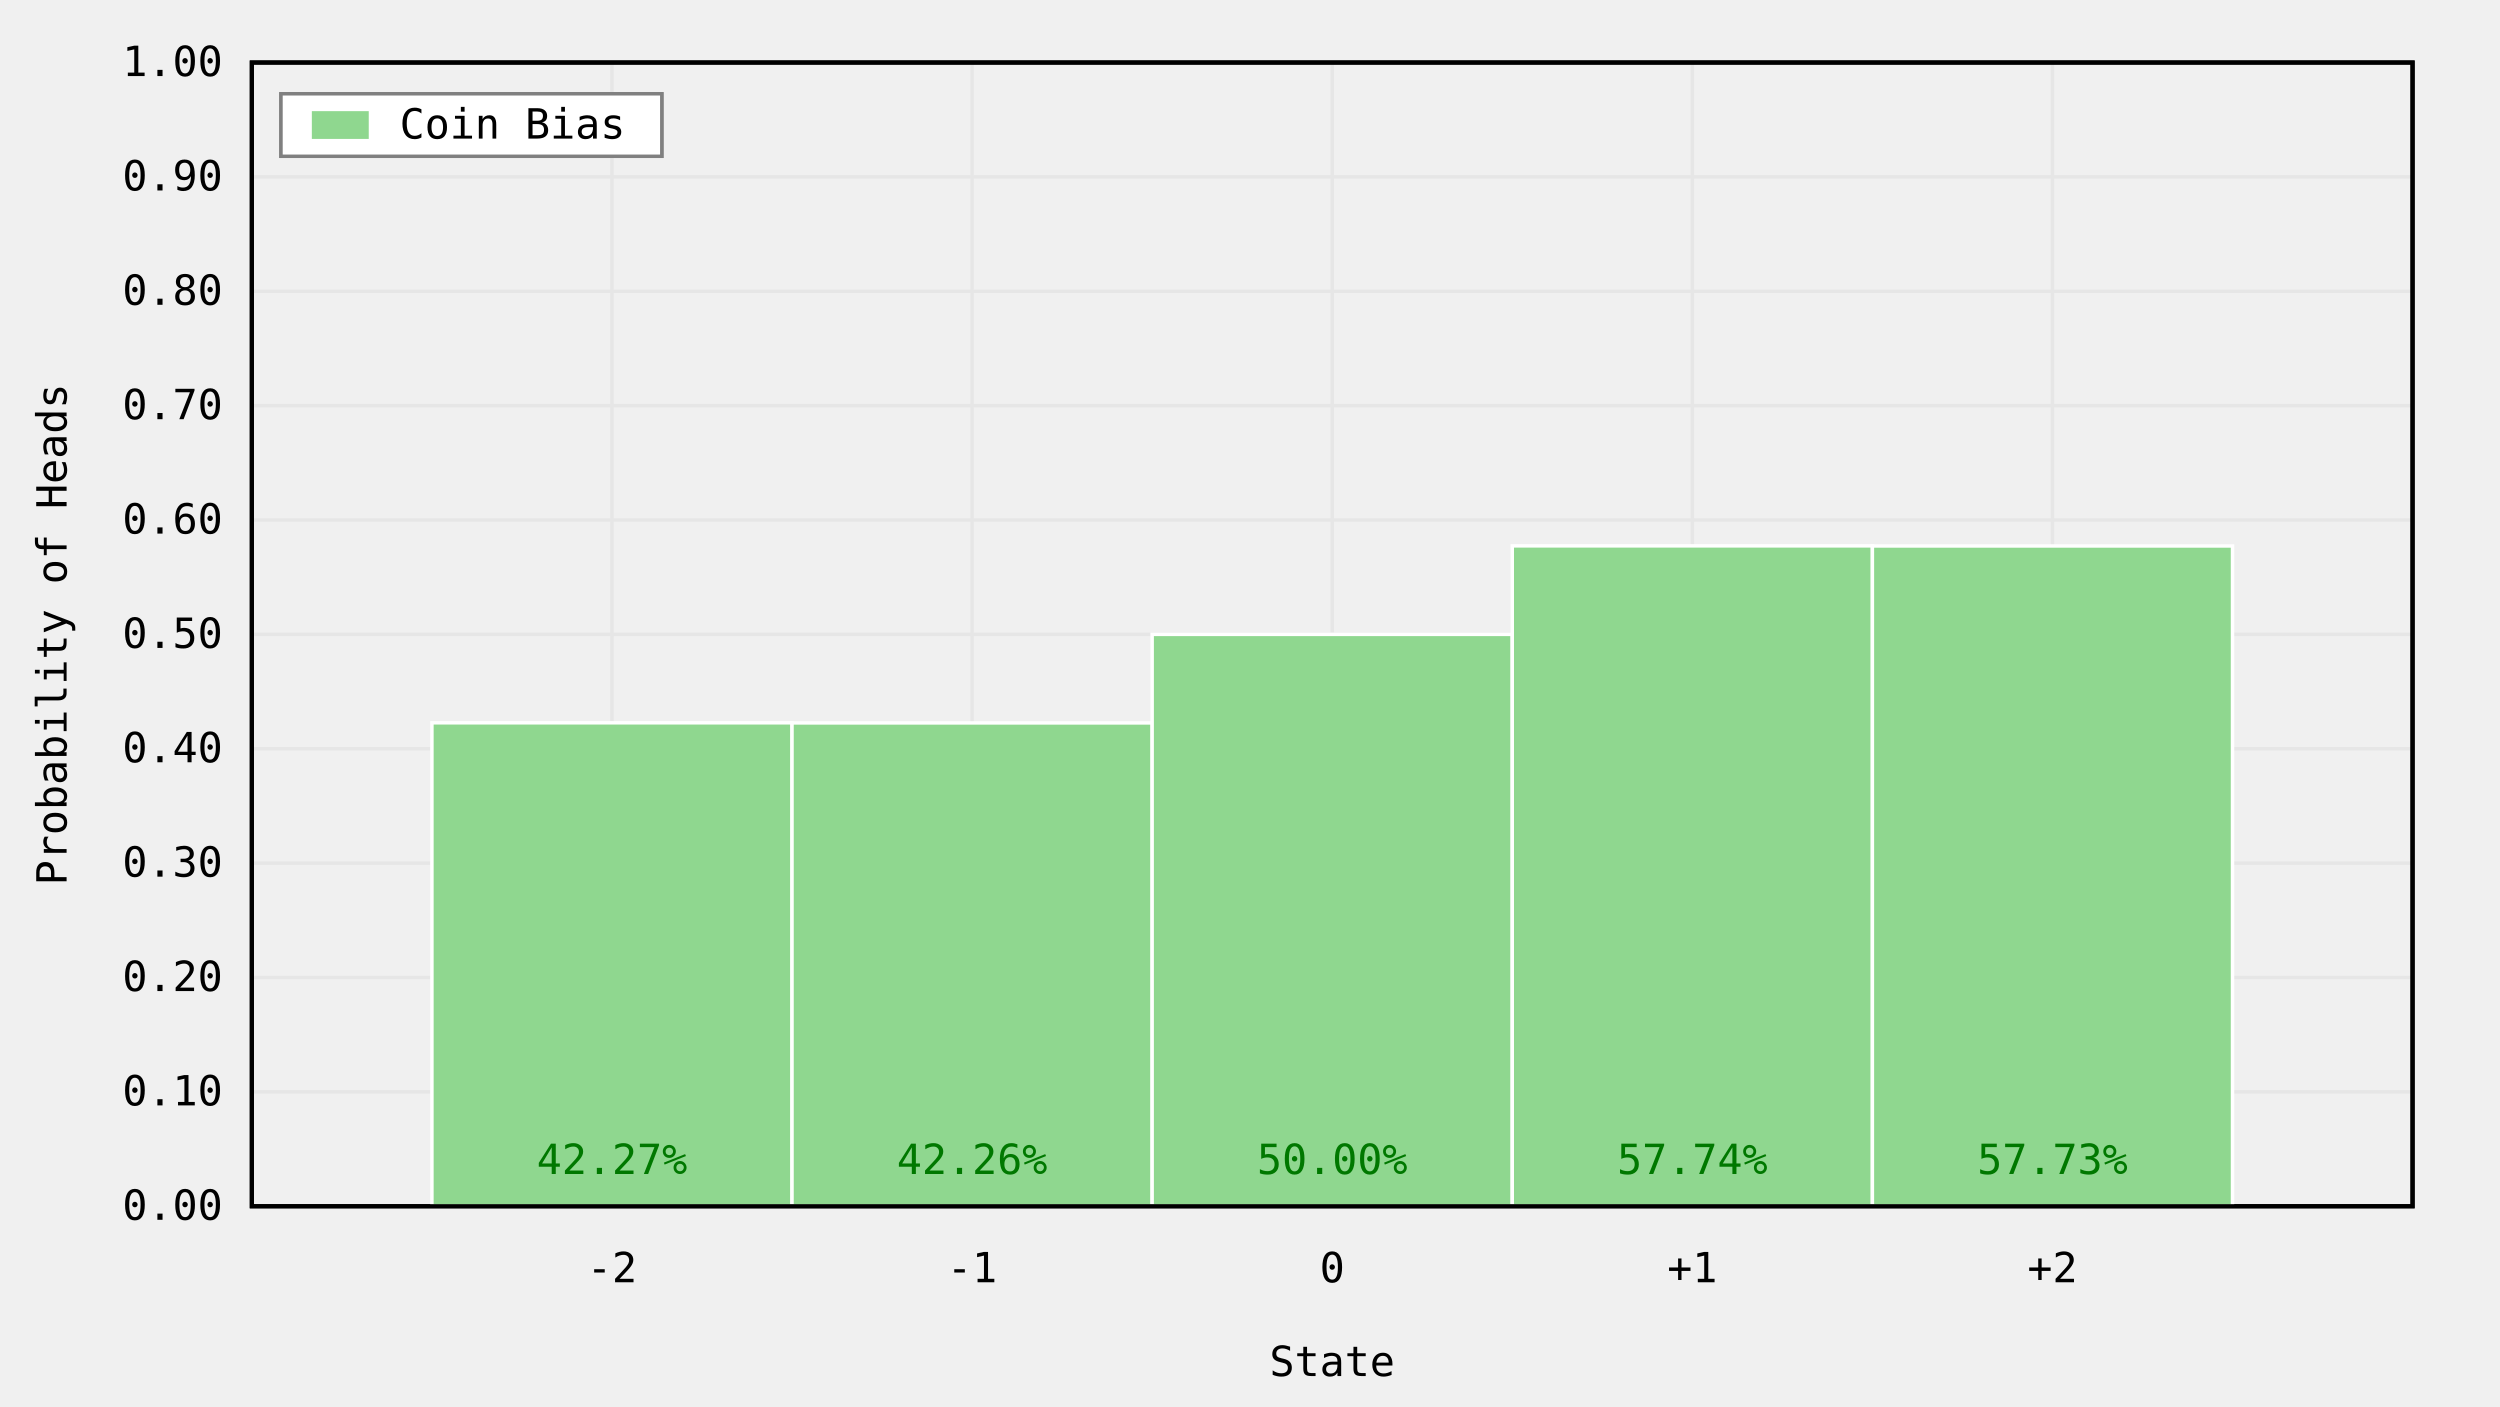
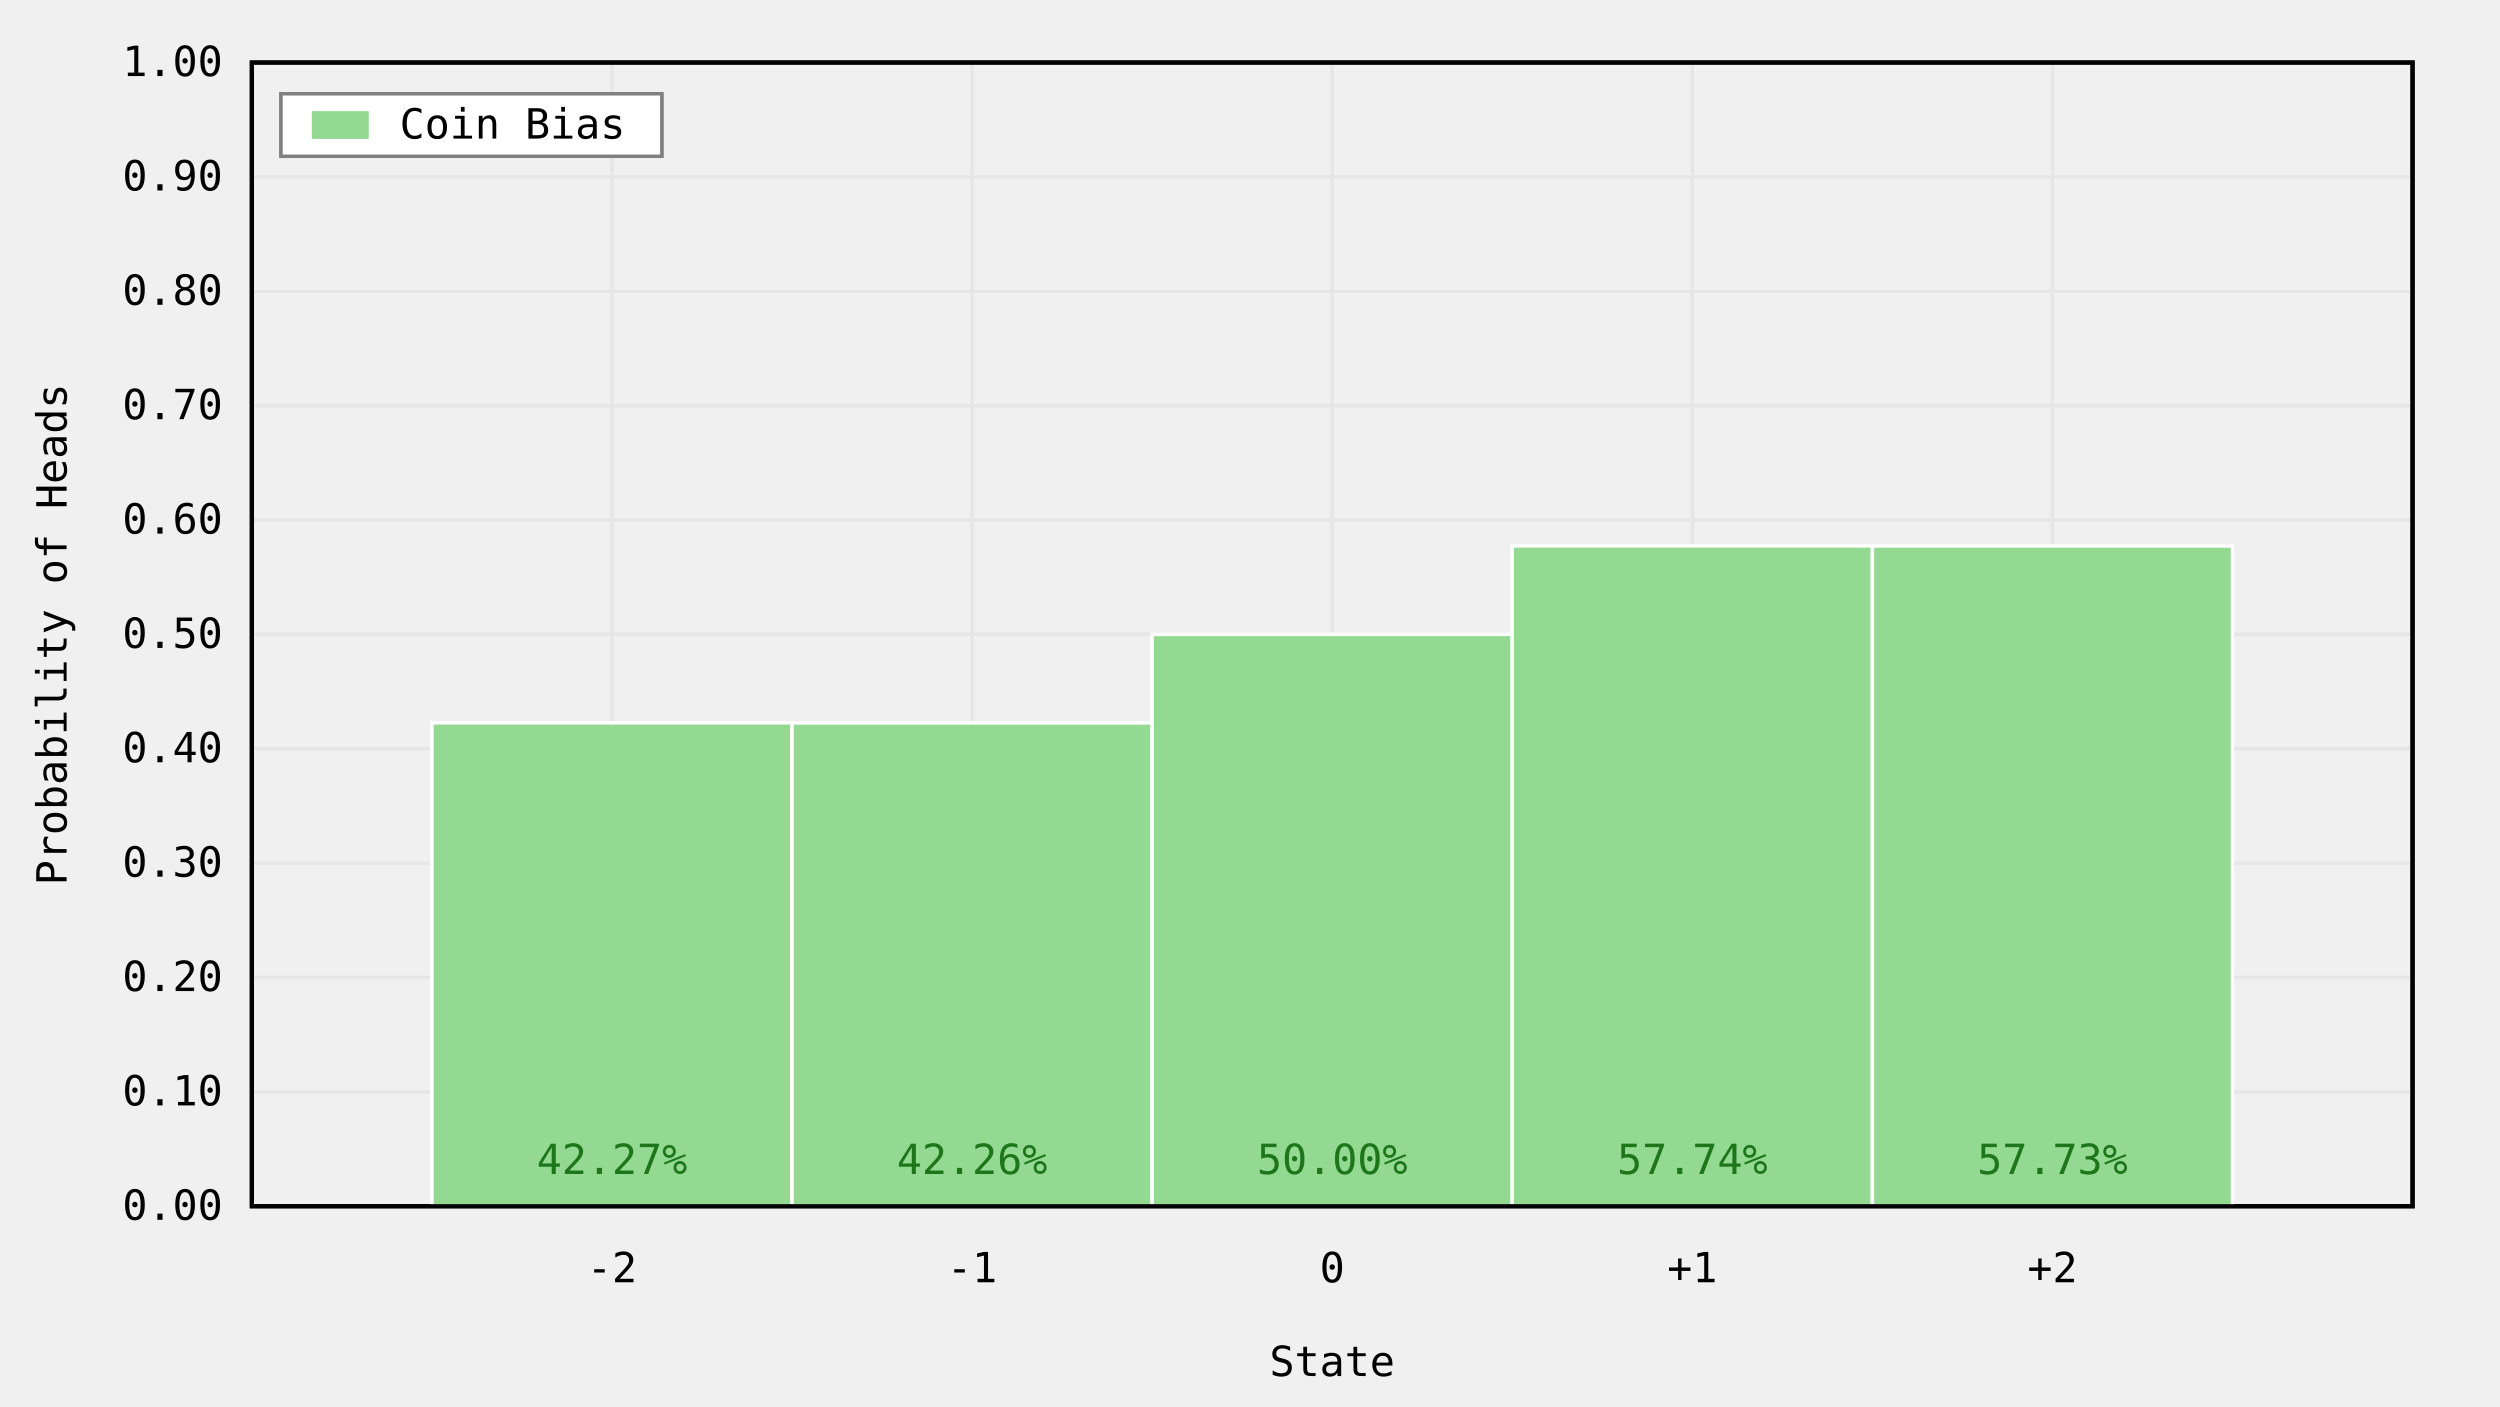
<svg xmlns="http://www.w3.org/2000/svg" xmlns:xlink="http://www.w3.org/1999/xlink" width="720" height="405" viewBox="0 0 720 405">
  <g id="gnuplot_canvas">
    <rect x="0" y="0" width="720" height="405" fill="none" />
    <defs>
      <circle id="gpDot" r="0.5" stroke-width="0.5" stroke="currentColor" />
      <path id="gpPt0" stroke-width="0.222" stroke="currentColor" d="M-1,0 h2 M0,-1 v2" />
      <path id="gpPt1" stroke-width="0.222" stroke="currentColor" d="M-1,-1 L1,1 M1,-1 L-1,1" />
      <path id="gpPt2" stroke-width="0.222" stroke="currentColor" d="M-1,0 L1,0 M0,-1 L0,1 M-1,-1 L1,1 M-1,1 L1,-1" />
      <rect id="gpPt3" stroke-width="0.222" stroke="currentColor" x="-1" y="-1" width="2" height="2" />
      <rect id="gpPt4" stroke-width="0.222" stroke="currentColor" fill="currentColor" x="-1" y="-1" width="2" height="2" />
      <circle id="gpPt5" stroke-width="0.222" stroke="currentColor" cx="0" cy="0" r="1" />
      <use xlink:href="#gpPt5" id="gpPt6" fill="currentColor" stroke="none" />
      <path id="gpPt7" stroke-width="0.222" stroke="currentColor" d="M0,-1.33 L-1.33,0.67 L1.33,0.67 z" />
      <use xlink:href="#gpPt7" id="gpPt8" fill="currentColor" stroke="none" />
      <use xlink:href="#gpPt7" id="gpPt9" stroke="currentColor" transform="rotate(180)" />
      <use xlink:href="#gpPt9" id="gpPt10" fill="currentColor" stroke="none" />
      <use xlink:href="#gpPt3" id="gpPt11" stroke="currentColor" transform="rotate(45)" />
      <use xlink:href="#gpPt11" id="gpPt12" fill="currentColor" stroke="none" />
      <path id="gpPt13" stroke-width="0.222" stroke="currentColor" d="M0,1.330 L1.265,0.411 L0.782,-1.067 L-0.782,-1.076 L-1.265,0.411 z" />
      <use xlink:href="#gpPt13" id="gpPt14" fill="currentColor" stroke="none" />
      <filter id="textbox" filterUnits="objectBoundingBox" x="0" y="0" height="1" width="1">
        <feFlood flood-color="white" flood-opacity="1" result="bgnd" />
        <feComposite in="SourceGraphic" in2="bgnd" operator="atop" />
      </filter>
      <filter id="greybox" filterUnits="objectBoundingBox" x="0" y="0" height="1" width="1">
        <feFlood flood-color="lightgrey" flood-opacity="1" result="grey" />
        <feComposite in="SourceGraphic" in2="grey" operator="atop" />
      </filter>
    </defs>
    <g fill="none" color="white" stroke="currentColor" stroke-width="1.00" stroke-linecap="butt" stroke-linejoin="miter">
</g>
    <g fill="none" color="white" stroke="currentColor" stroke-width="1.20" stroke-linecap="butt" stroke-linejoin="miter">
</g>
    <g fill="none" color="black" stroke="currentColor" stroke-width="1.20" stroke-linecap="butt" stroke-linejoin="miter">
</g>
    <g fill="none" color="black" stroke="black" stroke-width="1.00" stroke-linecap="butt" stroke-linejoin="miter">
</g>
    <g fill="none" color="black" stroke="currentColor" stroke-width="1.00" stroke-linecap="butt" stroke-linejoin="miter">
      <path stroke="rgb(230, 230, 230)" class="gridline" d="M72.53,347.40 L694.82,347.40  " />
    </g>
    <g fill="none" color="black" stroke="rgb(230, 230, 230)" stroke-width="1.20" stroke-linecap="butt" stroke-linejoin="miter">
</g>
    <g fill="none" color="black" stroke="currentColor" stroke-width="1.20" stroke-linecap="butt" stroke-linejoin="miter">
      <path stroke="black" d="M72.53,347.40 M694.82,347.40  " />
      <g transform="translate(64.14,351.30)" stroke="none" fill="black" font-family="monospace" font-size="12.00" text-anchor="end">
        <text>
          <tspan font-family="monospace">0.00</tspan>
        </text>
      </g>
    </g>
    <g fill="none" color="black" stroke="currentColor" stroke-width="1.20" stroke-linecap="butt" stroke-linejoin="miter">
</g>
    <g fill="none" color="black" stroke="black" stroke-width="1.00" stroke-linecap="butt" stroke-linejoin="miter">
</g>
    <g fill="none" color="black" stroke="currentColor" stroke-width="1.00" stroke-linecap="butt" stroke-linejoin="miter">
      <path stroke="rgb(230, 230, 230)" class="gridline" d="M72.53,314.46 L694.82,314.46  " />
    </g>
    <g fill="none" color="black" stroke="rgb(230, 230, 230)" stroke-width="1.20" stroke-linecap="butt" stroke-linejoin="miter">
</g>
    <g fill="none" color="black" stroke="currentColor" stroke-width="1.20" stroke-linecap="butt" stroke-linejoin="miter">
      <path stroke="black" d="M72.53,314.46 M694.82,314.46  " />
      <g transform="translate(64.14,318.36)" stroke="none" fill="black" font-family="monospace" font-size="12.00" text-anchor="end">
        <text>
          <tspan font-family="monospace">0.10</tspan>
        </text>
      </g>
    </g>
    <g fill="none" color="black" stroke="currentColor" stroke-width="1.20" stroke-linecap="butt" stroke-linejoin="miter">
</g>
    <g fill="none" color="black" stroke="black" stroke-width="1.00" stroke-linecap="butt" stroke-linejoin="miter">
</g>
    <g fill="none" color="black" stroke="currentColor" stroke-width="1.00" stroke-linecap="butt" stroke-linejoin="miter">
      <path stroke="rgb(230, 230, 230)" class="gridline" d="M72.53,281.52 L694.82,281.52  " />
    </g>
    <g fill="none" color="black" stroke="rgb(230, 230, 230)" stroke-width="1.20" stroke-linecap="butt" stroke-linejoin="miter">
</g>
    <g fill="none" color="black" stroke="currentColor" stroke-width="1.20" stroke-linecap="butt" stroke-linejoin="miter">
      <path stroke="black" d="M72.53,281.52 M694.82,281.52  " />
      <g transform="translate(64.14,285.42)" stroke="none" fill="black" font-family="monospace" font-size="12.00" text-anchor="end">
        <text>
          <tspan font-family="monospace">0.20</tspan>
        </text>
      </g>
    </g>
    <g fill="none" color="black" stroke="currentColor" stroke-width="1.20" stroke-linecap="butt" stroke-linejoin="miter">
</g>
    <g fill="none" color="black" stroke="black" stroke-width="1.00" stroke-linecap="butt" stroke-linejoin="miter">
</g>
    <g fill="none" color="black" stroke="currentColor" stroke-width="1.00" stroke-linecap="butt" stroke-linejoin="miter">
      <path stroke="rgb(230, 230, 230)" class="gridline" d="M72.53,248.58 L694.82,248.58  " />
    </g>
    <g fill="none" color="black" stroke="rgb(230, 230, 230)" stroke-width="1.20" stroke-linecap="butt" stroke-linejoin="miter">
</g>
    <g fill="none" color="black" stroke="currentColor" stroke-width="1.20" stroke-linecap="butt" stroke-linejoin="miter">
      <path stroke="black" d="M72.53,248.58 M694.82,248.58  " />
      <g transform="translate(64.14,252.48)" stroke="none" fill="black" font-family="monospace" font-size="12.00" text-anchor="end">
        <text>
          <tspan font-family="monospace">0.30</tspan>
        </text>
      </g>
    </g>
    <g fill="none" color="black" stroke="currentColor" stroke-width="1.20" stroke-linecap="butt" stroke-linejoin="miter">
</g>
    <g fill="none" color="black" stroke="black" stroke-width="1.00" stroke-linecap="butt" stroke-linejoin="miter">
</g>
    <g fill="none" color="black" stroke="currentColor" stroke-width="1.00" stroke-linecap="butt" stroke-linejoin="miter">
      <path stroke="rgb(230, 230, 230)" class="gridline" d="M72.53,215.64 L694.82,215.64  " />
    </g>
    <g fill="none" color="black" stroke="rgb(230, 230, 230)" stroke-width="1.20" stroke-linecap="butt" stroke-linejoin="miter">
</g>
    <g fill="none" color="black" stroke="currentColor" stroke-width="1.20" stroke-linecap="butt" stroke-linejoin="miter">
      <path stroke="black" d="M72.53,215.64 M694.82,215.64  " />
      <g transform="translate(64.14,219.54)" stroke="none" fill="black" font-family="monospace" font-size="12.00" text-anchor="end">
        <text>
          <tspan font-family="monospace">0.40</tspan>
        </text>
      </g>
    </g>
    <g fill="none" color="black" stroke="currentColor" stroke-width="1.20" stroke-linecap="butt" stroke-linejoin="miter">
</g>
    <g fill="none" color="black" stroke="black" stroke-width="1.00" stroke-linecap="butt" stroke-linejoin="miter">
</g>
    <g fill="none" color="black" stroke="currentColor" stroke-width="1.00" stroke-linecap="butt" stroke-linejoin="miter">
      <path stroke="rgb(230, 230, 230)" class="gridline" d="M72.53,182.70 L694.82,182.70  " />
    </g>
    <g fill="none" color="black" stroke="rgb(230, 230, 230)" stroke-width="1.20" stroke-linecap="butt" stroke-linejoin="miter">
</g>
    <g fill="none" color="black" stroke="currentColor" stroke-width="1.20" stroke-linecap="butt" stroke-linejoin="miter">
      <path stroke="black" d="M72.53,182.70 M694.82,182.70  " />
      <g transform="translate(64.14,186.60)" stroke="none" fill="black" font-family="monospace" font-size="12.00" text-anchor="end">
        <text>
          <tspan font-family="monospace">0.50</tspan>
        </text>
      </g>
    </g>
    <g fill="none" color="black" stroke="currentColor" stroke-width="1.20" stroke-linecap="butt" stroke-linejoin="miter">
</g>
    <g fill="none" color="black" stroke="black" stroke-width="1.00" stroke-linecap="butt" stroke-linejoin="miter">
</g>
    <g fill="none" color="black" stroke="currentColor" stroke-width="1.00" stroke-linecap="butt" stroke-linejoin="miter">
      <path stroke="rgb(230, 230, 230)" class="gridline" d="M72.53,149.77 L694.82,149.77  " />
    </g>
    <g fill="none" color="black" stroke="rgb(230, 230, 230)" stroke-width="1.20" stroke-linecap="butt" stroke-linejoin="miter">
</g>
    <g fill="none" color="black" stroke="currentColor" stroke-width="1.20" stroke-linecap="butt" stroke-linejoin="miter">
      <path stroke="black" d="M72.53,149.77 M694.82,149.77  " />
      <g transform="translate(64.14,153.67)" stroke="none" fill="black" font-family="monospace" font-size="12.00" text-anchor="end">
        <text>
          <tspan font-family="monospace">0.60</tspan>
        </text>
      </g>
    </g>
    <g fill="none" color="black" stroke="currentColor" stroke-width="1.20" stroke-linecap="butt" stroke-linejoin="miter">
</g>
    <g fill="none" color="black" stroke="black" stroke-width="1.00" stroke-linecap="butt" stroke-linejoin="miter">
</g>
    <g fill="none" color="black" stroke="currentColor" stroke-width="1.00" stroke-linecap="butt" stroke-linejoin="miter">
      <path stroke="rgb(230, 230, 230)" class="gridline" d="M72.53,116.83 L694.82,116.83  " />
    </g>
    <g fill="none" color="black" stroke="rgb(230, 230, 230)" stroke-width="1.20" stroke-linecap="butt" stroke-linejoin="miter">
</g>
    <g fill="none" color="black" stroke="currentColor" stroke-width="1.20" stroke-linecap="butt" stroke-linejoin="miter">
      <path stroke="black" d="M72.53,116.83 M694.82,116.83  " />
      <g transform="translate(64.14,120.73)" stroke="none" fill="black" font-family="monospace" font-size="12.00" text-anchor="end">
        <text>
          <tspan font-family="monospace">0.70</tspan>
        </text>
      </g>
    </g>
    <g fill="none" color="black" stroke="currentColor" stroke-width="1.20" stroke-linecap="butt" stroke-linejoin="miter">
</g>
    <g fill="none" color="black" stroke="black" stroke-width="1.00" stroke-linecap="butt" stroke-linejoin="miter">
</g>
    <g fill="none" color="black" stroke="currentColor" stroke-width="1.00" stroke-linecap="butt" stroke-linejoin="miter">
      <path stroke="rgb(230, 230, 230)" class="gridline" d="M72.53,83.89 L694.82,83.89  " />
    </g>
    <g fill="none" color="black" stroke="rgb(230, 230, 230)" stroke-width="1.20" stroke-linecap="butt" stroke-linejoin="miter">
</g>
    <g fill="none" color="black" stroke="currentColor" stroke-width="1.20" stroke-linecap="butt" stroke-linejoin="miter">
      <path stroke="black" d="M72.53,83.89 M694.82,83.89  " />
      <g transform="translate(64.14,87.79)" stroke="none" fill="black" font-family="monospace" font-size="12.00" text-anchor="end">
        <text>
          <tspan font-family="monospace">0.80</tspan>
        </text>
      </g>
    </g>
    <g fill="none" color="black" stroke="currentColor" stroke-width="1.20" stroke-linecap="butt" stroke-linejoin="miter">
</g>
    <g fill="none" color="black" stroke="black" stroke-width="1.00" stroke-linecap="butt" stroke-linejoin="miter">
</g>
    <g fill="none" color="black" stroke="currentColor" stroke-width="1.00" stroke-linecap="butt" stroke-linejoin="miter">
      <path stroke="rgb(230, 230, 230)" class="gridline" d="M72.53,50.95 L694.82,50.95  " />
    </g>
    <g fill="none" color="black" stroke="rgb(230, 230, 230)" stroke-width="1.20" stroke-linecap="butt" stroke-linejoin="miter">
</g>
    <g fill="none" color="black" stroke="currentColor" stroke-width="1.20" stroke-linecap="butt" stroke-linejoin="miter">
      <path stroke="black" d="M72.53,50.95 M694.82,50.95  " />
      <g transform="translate(64.14,54.85)" stroke="none" fill="black" font-family="monospace" font-size="12.00" text-anchor="end">
        <text>
          <tspan font-family="monospace">0.90</tspan>
        </text>
      </g>
    </g>
    <g fill="none" color="black" stroke="currentColor" stroke-width="1.20" stroke-linecap="butt" stroke-linejoin="miter">
</g>
    <g fill="none" color="black" stroke="black" stroke-width="1.00" stroke-linecap="butt" stroke-linejoin="miter">
</g>
    <g fill="none" color="black" stroke="currentColor" stroke-width="1.00" stroke-linecap="butt" stroke-linejoin="miter">
      <path stroke="rgb(230, 230, 230)" class="gridline" d="M72.53,18.01 L694.82,18.01  " />
    </g>
    <g fill="none" color="black" stroke="rgb(230, 230, 230)" stroke-width="1.20" stroke-linecap="butt" stroke-linejoin="miter">
</g>
    <g fill="none" color="black" stroke="currentColor" stroke-width="1.20" stroke-linecap="butt" stroke-linejoin="miter">
      <path stroke="black" d="M72.53,18.01 M694.82,18.01  " />
      <g transform="translate(64.14,21.91)" stroke="none" fill="black" font-family="monospace" font-size="12.00" text-anchor="end">
        <text>
          <tspan font-family="monospace">1.00</tspan>
        </text>
      </g>
    </g>
    <g fill="none" color="black" stroke="currentColor" stroke-width="1.20" stroke-linecap="butt" stroke-linejoin="miter">
</g>
    <g fill="none" color="black" stroke="black" stroke-width="1.00" stroke-linecap="butt" stroke-linejoin="miter">
</g>
    <g fill="none" color="black" stroke="currentColor" stroke-width="1.00" stroke-linecap="butt" stroke-linejoin="miter">
      <path stroke="rgb(230, 230, 230)" class="gridline" d="M176.25,347.40 L176.25,45.01 M176.25,27.01 L176.25,18.01  " />
    </g>
    <g fill="none" color="black" stroke="rgb(230, 230, 230)" stroke-width="1.20" stroke-linecap="butt" stroke-linejoin="miter">
</g>
    <g fill="none" color="black" stroke="currentColor" stroke-width="1.20" stroke-linecap="butt" stroke-linejoin="miter">
      <path stroke="black" d="M176.25,347.40 M176.25,18.01  " />
      <g transform="translate(176.25,369.30)" stroke="none" fill="black" font-family="monospace" font-size="12.00" text-anchor="middle">
        <text>
          <tspan font-family="monospace">-2</tspan>
        </text>
      </g>
    </g>
    <g fill="none" color="black" stroke="currentColor" stroke-width="1.20" stroke-linecap="butt" stroke-linejoin="miter">
</g>
    <g fill="none" color="black" stroke="black" stroke-width="1.00" stroke-linecap="butt" stroke-linejoin="miter">
</g>
    <g fill="none" color="black" stroke="currentColor" stroke-width="1.00" stroke-linecap="butt" stroke-linejoin="miter">
      <path stroke="rgb(230, 230, 230)" class="gridline" d="M279.96,347.40 L279.96,18.01  " />
    </g>
    <g fill="none" color="black" stroke="rgb(230, 230, 230)" stroke-width="1.20" stroke-linecap="butt" stroke-linejoin="miter">
</g>
    <g fill="none" color="black" stroke="currentColor" stroke-width="1.20" stroke-linecap="butt" stroke-linejoin="miter">
      <path stroke="black" d="M279.96,347.40 M279.96,18.01  " />
      <g transform="translate(279.96,369.30)" stroke="none" fill="black" font-family="monospace" font-size="12.00" text-anchor="middle">
        <text>
          <tspan font-family="monospace">-1</tspan>
        </text>
      </g>
    </g>
    <g fill="none" color="black" stroke="currentColor" stroke-width="1.20" stroke-linecap="butt" stroke-linejoin="miter">
</g>
    <g fill="none" color="black" stroke="black" stroke-width="1.00" stroke-linecap="butt" stroke-linejoin="miter">
</g>
    <g fill="none" color="black" stroke="currentColor" stroke-width="1.00" stroke-linecap="butt" stroke-linejoin="miter">
      <path stroke="rgb(230, 230, 230)" class="gridline" d="M383.68,347.40 L383.68,18.01  " />
    </g>
    <g fill="none" color="black" stroke="rgb(230, 230, 230)" stroke-width="1.20" stroke-linecap="butt" stroke-linejoin="miter">
</g>
    <g fill="none" color="black" stroke="currentColor" stroke-width="1.20" stroke-linecap="butt" stroke-linejoin="miter">
      <path stroke="black" d="M383.68,347.40 M383.68,18.01  " />
      <g transform="translate(383.68,369.30)" stroke="none" fill="black" font-family="monospace" font-size="12.00" text-anchor="middle">
        <text>
          <tspan font-family="monospace"> 0</tspan>
        </text>
      </g>
    </g>
    <g fill="none" color="black" stroke="currentColor" stroke-width="1.20" stroke-linecap="butt" stroke-linejoin="miter">
</g>
    <g fill="none" color="black" stroke="black" stroke-width="1.00" stroke-linecap="butt" stroke-linejoin="miter">
</g>
    <g fill="none" color="black" stroke="currentColor" stroke-width="1.00" stroke-linecap="butt" stroke-linejoin="miter">
      <path stroke="rgb(230, 230, 230)" class="gridline" d="M487.39,347.40 L487.39,18.01  " />
    </g>
    <g fill="none" color="black" stroke="rgb(230, 230, 230)" stroke-width="1.20" stroke-linecap="butt" stroke-linejoin="miter">
</g>
    <g fill="none" color="black" stroke="currentColor" stroke-width="1.20" stroke-linecap="butt" stroke-linejoin="miter">
      <path stroke="black" d="M487.39,347.40 M487.39,18.01  " />
      <g transform="translate(487.39,369.30)" stroke="none" fill="black" font-family="monospace" font-size="12.00" text-anchor="middle">
        <text>
          <tspan font-family="monospace">+1</tspan>
        </text>
      </g>
    </g>
    <g fill="none" color="black" stroke="currentColor" stroke-width="1.20" stroke-linecap="butt" stroke-linejoin="miter">
</g>
    <g fill="none" color="black" stroke="black" stroke-width="1.00" stroke-linecap="butt" stroke-linejoin="miter">
</g>
    <g fill="none" color="black" stroke="currentColor" stroke-width="1.00" stroke-linecap="butt" stroke-linejoin="miter">
      <path stroke="rgb(230, 230, 230)" class="gridline" d="M591.11,347.40 L591.11,18.01  " />
    </g>
    <g fill="none" color="black" stroke="rgb(230, 230, 230)" stroke-width="1.20" stroke-linecap="butt" stroke-linejoin="miter">
</g>
    <g fill="none" color="black" stroke="currentColor" stroke-width="1.20" stroke-linecap="butt" stroke-linejoin="miter">
      <path stroke="black" d="M591.11,347.40 M591.11,18.01  " />
      <g transform="translate(591.11,369.30)" stroke="none" fill="black" font-family="monospace" font-size="12.00" text-anchor="middle">
        <text>
          <tspan font-family="monospace">+2</tspan>
        </text>
      </g>
    </g>
    <g fill="none" color="black" stroke="currentColor" stroke-width="1.20" stroke-linecap="butt" stroke-linejoin="miter">
</g>
    <g fill="none" color="black" stroke="currentColor" stroke-width="1.20" stroke-linecap="butt" stroke-linejoin="miter">
      <path stroke="black" d="M72.53,18.01 L72.53,347.40 L694.82,347.40 L694.82,18.01 L72.53,18.01 Z  " />
    </g>
    <g fill="none" color="black" stroke="currentColor" stroke-width="1.20" stroke-linecap="butt" stroke-linejoin="miter">
      <g transform="translate(19.18,182.71) rotate(270)" stroke="none" fill="black" font-family="monospace" font-size="12.00" text-anchor="middle">
        <text>
          <tspan font-family="monospace">Probability of Heads</tspan>
        </text>
      </g>
    </g>
    <g fill="none" color="black" stroke="currentColor" stroke-width="1.20" stroke-linecap="butt" stroke-linejoin="miter">
      <g transform="translate(383.67,396.30)" stroke="none" fill="black" font-family="monospace" font-size="12.00" text-anchor="middle">
        <text>
          <tspan font-family="monospace">State</tspan>
        </text>
      </g>
    </g>
    <g fill="none" color="black" stroke="currentColor" stroke-width="1.20" stroke-linecap="butt" stroke-linejoin="miter">
</g>
    <g fill="none" color="black" stroke="currentColor" stroke-width="1.00" stroke-linecap="butt" stroke-linejoin="miter">
</g>
    <g fill="none" color="black" stroke="currentColor" stroke-width="1.00" stroke-linecap="butt" stroke-linejoin="miter">
      <path stroke="rgb(128, 128, 128)" d="M80.92,45.01 L80.92,27.01 L190.60,27.01 L190.60,45.01 L80.92,45.01 Z  " />
    </g>
    <g id="gnuplot_plot_1">
      <g fill="none" color="black" stroke="currentColor" stroke-width="1.00" stroke-linecap="butt" stroke-linejoin="miter">
        <g stroke="none" shape-rendering="crispEdges">
-           <polygon fill="rgb(143, 215, 143)" points="124.39,347.40 228.11,347.40 228.11,208.16 124.39,208.16 " />
+           <polygon fill="rgb(148, 217, 146)" points="124.39,347.40 228.11,347.40 228.11,208.16 124.39,208.16 " />
        </g>
        <path stroke="rgb(255, 255, 255)" d="M124.39,347.40 L124.39,208.17 L228.10,208.17 L228.10,347.40 L124.39,347.40 Z  " />
      </g>
      <g fill="none" color="black" stroke="currentColor" stroke-width="1.00" stroke-linecap="butt" stroke-linejoin="miter">
        <g stroke="none" shape-rendering="crispEdges">
-           <polygon fill="rgb(143, 215, 143)" points="228.10,347.40 331.83,347.40 331.83,208.19 228.10,208.19 " />
+           <polygon fill="rgb(148, 217, 146)" points="228.10,347.40 331.83,347.40 331.83,208.19 228.10,208.19 " />
        </g>
        <path stroke="rgb(255, 255, 255)" d="M228.10,347.40 L228.10,208.20 L331.82,208.20 L331.82,347.40 L228.10,347.40 Z  " />
      </g>
      <g fill="none" color="black" stroke="currentColor" stroke-width="1.00" stroke-linecap="butt" stroke-linejoin="miter">
        <g stroke="none" shape-rendering="crispEdges">
-           <polygon fill="rgb(143, 215, 143)" points="331.82,347.40 435.54,347.40 435.54,182.69 331.82,182.69 " />
+           <polygon fill="rgb(148, 217, 146)" points="331.82,347.40 435.54,347.40 435.54,182.69 331.82,182.69 " />
        </g>
        <path stroke="rgb(255, 255, 255)" d="M331.82,347.40 L331.82,182.70 L435.53,182.70 L435.53,347.40 L331.82,347.40 Z  " />
      </g>
      <g fill="none" color="black" stroke="currentColor" stroke-width="1.00" stroke-linecap="butt" stroke-linejoin="miter">
        <g stroke="none" shape-rendering="crispEdges">
-           <polygon fill="rgb(143, 215, 143)" points="435.53,347.40 539.26,347.40 539.26,157.20 435.53,157.20 " />
+           <polygon fill="rgb(148, 217, 146)" points="435.53,347.40 539.26,347.40 539.26,157.20 435.53,157.20 " />
        </g>
        <path stroke="rgb(255, 255, 255)" d="M435.53,347.40 L435.53,157.21 L539.25,157.21 L539.25,347.40 L435.53,347.40 Z  " />
      </g>
      <g fill="none" color="black" stroke="currentColor" stroke-width="1.00" stroke-linecap="butt" stroke-linejoin="miter">
        <g stroke="none" shape-rendering="crispEdges">
-           <polygon fill="rgb(143, 215, 143)" points="539.25,347.40 642.97,347.40 642.97,157.23 539.25,157.23 " />
+           <polygon fill="rgb(148, 217, 146)" points="539.25,347.40 642.97,347.40 642.97,157.23 539.25,157.23 " />
        </g>
        <path stroke="rgb(255, 255, 255)" d="M539.25,347.40 L539.25,157.24 L642.96,157.24 L642.96,347.40 L539.25,347.40 Z  " />
      </g>
      <g fill="none" color="black" stroke="currentColor" stroke-width="1.00" stroke-linecap="butt" stroke-linejoin="miter">
</g>
    </g>
    <g id="gnuplot_plot_2">
      <g fill="none" color="black" stroke="currentColor" stroke-width="1.00" stroke-linecap="butt" stroke-linejoin="miter">
-         <g transform="translate(72.53,338.12)" stroke="none" fill="rgb(0,120,0)" font-family="monospace" font-size="12.00" text-anchor="middle">
+         <g transform="translate(72.53,338.12)" stroke="none" fill="rgb(29,118,26)" font-family="monospace" font-size="12.00" text-anchor="middle">
          <text />
        </g>
-         <g transform="translate(176.25,338.12)" stroke="none" fill="rgb(0,120,0)" font-family="monospace" font-size="12.00" text-anchor="middle">
+         <g transform="translate(176.25,338.12)" stroke="none" fill="rgb(29,118,26)" font-family="monospace" font-size="12.00" text-anchor="middle">
          <text>
            <tspan font-family="monospace">42.27%</tspan>
          </text>
        </g>
-         <g transform="translate(279.96,338.12)" stroke="none" fill="rgb(0,120,0)" font-family="monospace" font-size="12.00" text-anchor="middle">
+         <g transform="translate(279.96,338.12)" stroke="none" fill="rgb(29,118,26)" font-family="monospace" font-size="12.00" text-anchor="middle">
          <text>
            <tspan font-family="monospace">42.26%</tspan>
          </text>
        </g>
-         <g transform="translate(383.68,338.12)" stroke="none" fill="rgb(0,120,0)" font-family="monospace" font-size="12.00" text-anchor="middle">
+         <g transform="translate(383.68,338.12)" stroke="none" fill="rgb(29,118,26)" font-family="monospace" font-size="12.00" text-anchor="middle">
          <text>
            <tspan font-family="monospace">50.00%</tspan>
          </text>
        </g>
-         <g transform="translate(487.39,338.12)" stroke="none" fill="rgb(0,120,0)" font-family="monospace" font-size="12.00" text-anchor="middle">
+         <g transform="translate(487.39,338.12)" stroke="none" fill="rgb(29,118,26)" font-family="monospace" font-size="12.00" text-anchor="middle">
          <text>
            <tspan font-family="monospace">57.74%</tspan>
          </text>
        </g>
-         <g transform="translate(591.11,338.12)" stroke="none" fill="rgb(0,120,0)" font-family="monospace" font-size="12.00" text-anchor="middle">
+         <g transform="translate(591.11,338.12)" stroke="none" fill="rgb(29,118,26)" font-family="monospace" font-size="12.00" text-anchor="middle">
          <text>
            <tspan font-family="monospace">57.73%</tspan>
          </text>
        </g>
-         <g transform="translate(694.82,338.12)" stroke="none" fill="rgb(0,120,0)" font-family="monospace" font-size="12.00" text-anchor="middle">
+         <g transform="translate(694.82,338.12)" stroke="none" fill="rgb(29,118,26)" font-family="monospace" font-size="12.00" text-anchor="middle">
          <text />
        </g>
      </g>
    </g>
    <g stroke="none" shape-rendering="crispEdges">
      <polygon fill="white" points="80.92,45.01 190.60,45.01 190.60,27.01 80.92,27.01 " />
    </g>
    <g fill="none" color="black" stroke="currentColor" stroke-width="1.00" stroke-linecap="butt" stroke-linejoin="miter">
      <path stroke="rgb(128, 128, 128)" d="M80.92,45.01 L80.92,27.01 L190.60,27.01 L190.60,45.01 L80.92,45.01 Z  " />
    </g>
    <g id="gnuplot_plot_1">
      <g fill="none" color="black" stroke="currentColor" stroke-width="1.00" stroke-linecap="butt" stroke-linejoin="miter">
        <g transform="translate(115.09,39.91)" stroke="none" fill="black" font-family="monospace" font-size="12.00" text-anchor="start">
          <text>
            <tspan font-family="monospace">Coin Bias</tspan>
          </text>
        </g>
      </g>
      <g fill="none" color="black" stroke="currentColor" stroke-width="1.00" stroke-linecap="butt" stroke-linejoin="miter">
        <g stroke="none" shape-rendering="crispEdges">
-           <polygon fill="rgb(143, 215, 143)" points="89.31,40.51 106.70,40.51 106.70,31.51 89.31,31.51 " />
+           <polygon fill="rgb(148, 217, 146)" points="89.31,40.51 106.70,40.51 106.70,31.51 89.31,31.51 " />
        </g>
        <path stroke="rgb(255, 255, 255)" d="M89.31,40.51 L106.70,40.51 L106.70,31.51 L89.31,31.51 L89.31,40.51 Z  " />
      </g>
      <g fill="none" color="black" stroke="currentColor" stroke-width="1.00" stroke-linecap="butt" stroke-linejoin="miter">
</g>
    </g>
    <g id="gnuplot_plot_2">
      <g fill="none" color="black" stroke="currentColor" stroke-width="1.00" stroke-linecap="butt" stroke-linejoin="miter">
</g>
    </g>
-     <g fill="none" color="white" stroke="rgb(  0, 120,   0)" stroke-width="2.00" stroke-linecap="butt" stroke-linejoin="miter">
+     <g fill="none" color="white" stroke="rgb( 29, 118,  26)" stroke-width="2.00" stroke-linecap="butt" stroke-linejoin="miter">
</g>
    <g fill="none" color="black" stroke="currentColor" stroke-width="2.00" stroke-linecap="butt" stroke-linejoin="miter">
</g>
    <g fill="none" color="black" stroke="black" stroke-width="1.20" stroke-linecap="butt" stroke-linejoin="miter">
</g>
    <g fill="none" color="black" stroke="currentColor" stroke-width="1.20" stroke-linecap="butt" stroke-linejoin="miter">
      <path stroke="black" d="M72.53,18.01 L72.53,347.40 L694.82,347.40 L694.82,18.01 L72.53,18.01 Z  " />
    </g>
    <g fill="none" color="black" stroke="currentColor" stroke-width="1.20" stroke-linecap="butt" stroke-linejoin="miter">
</g>
  </g>
</svg>
